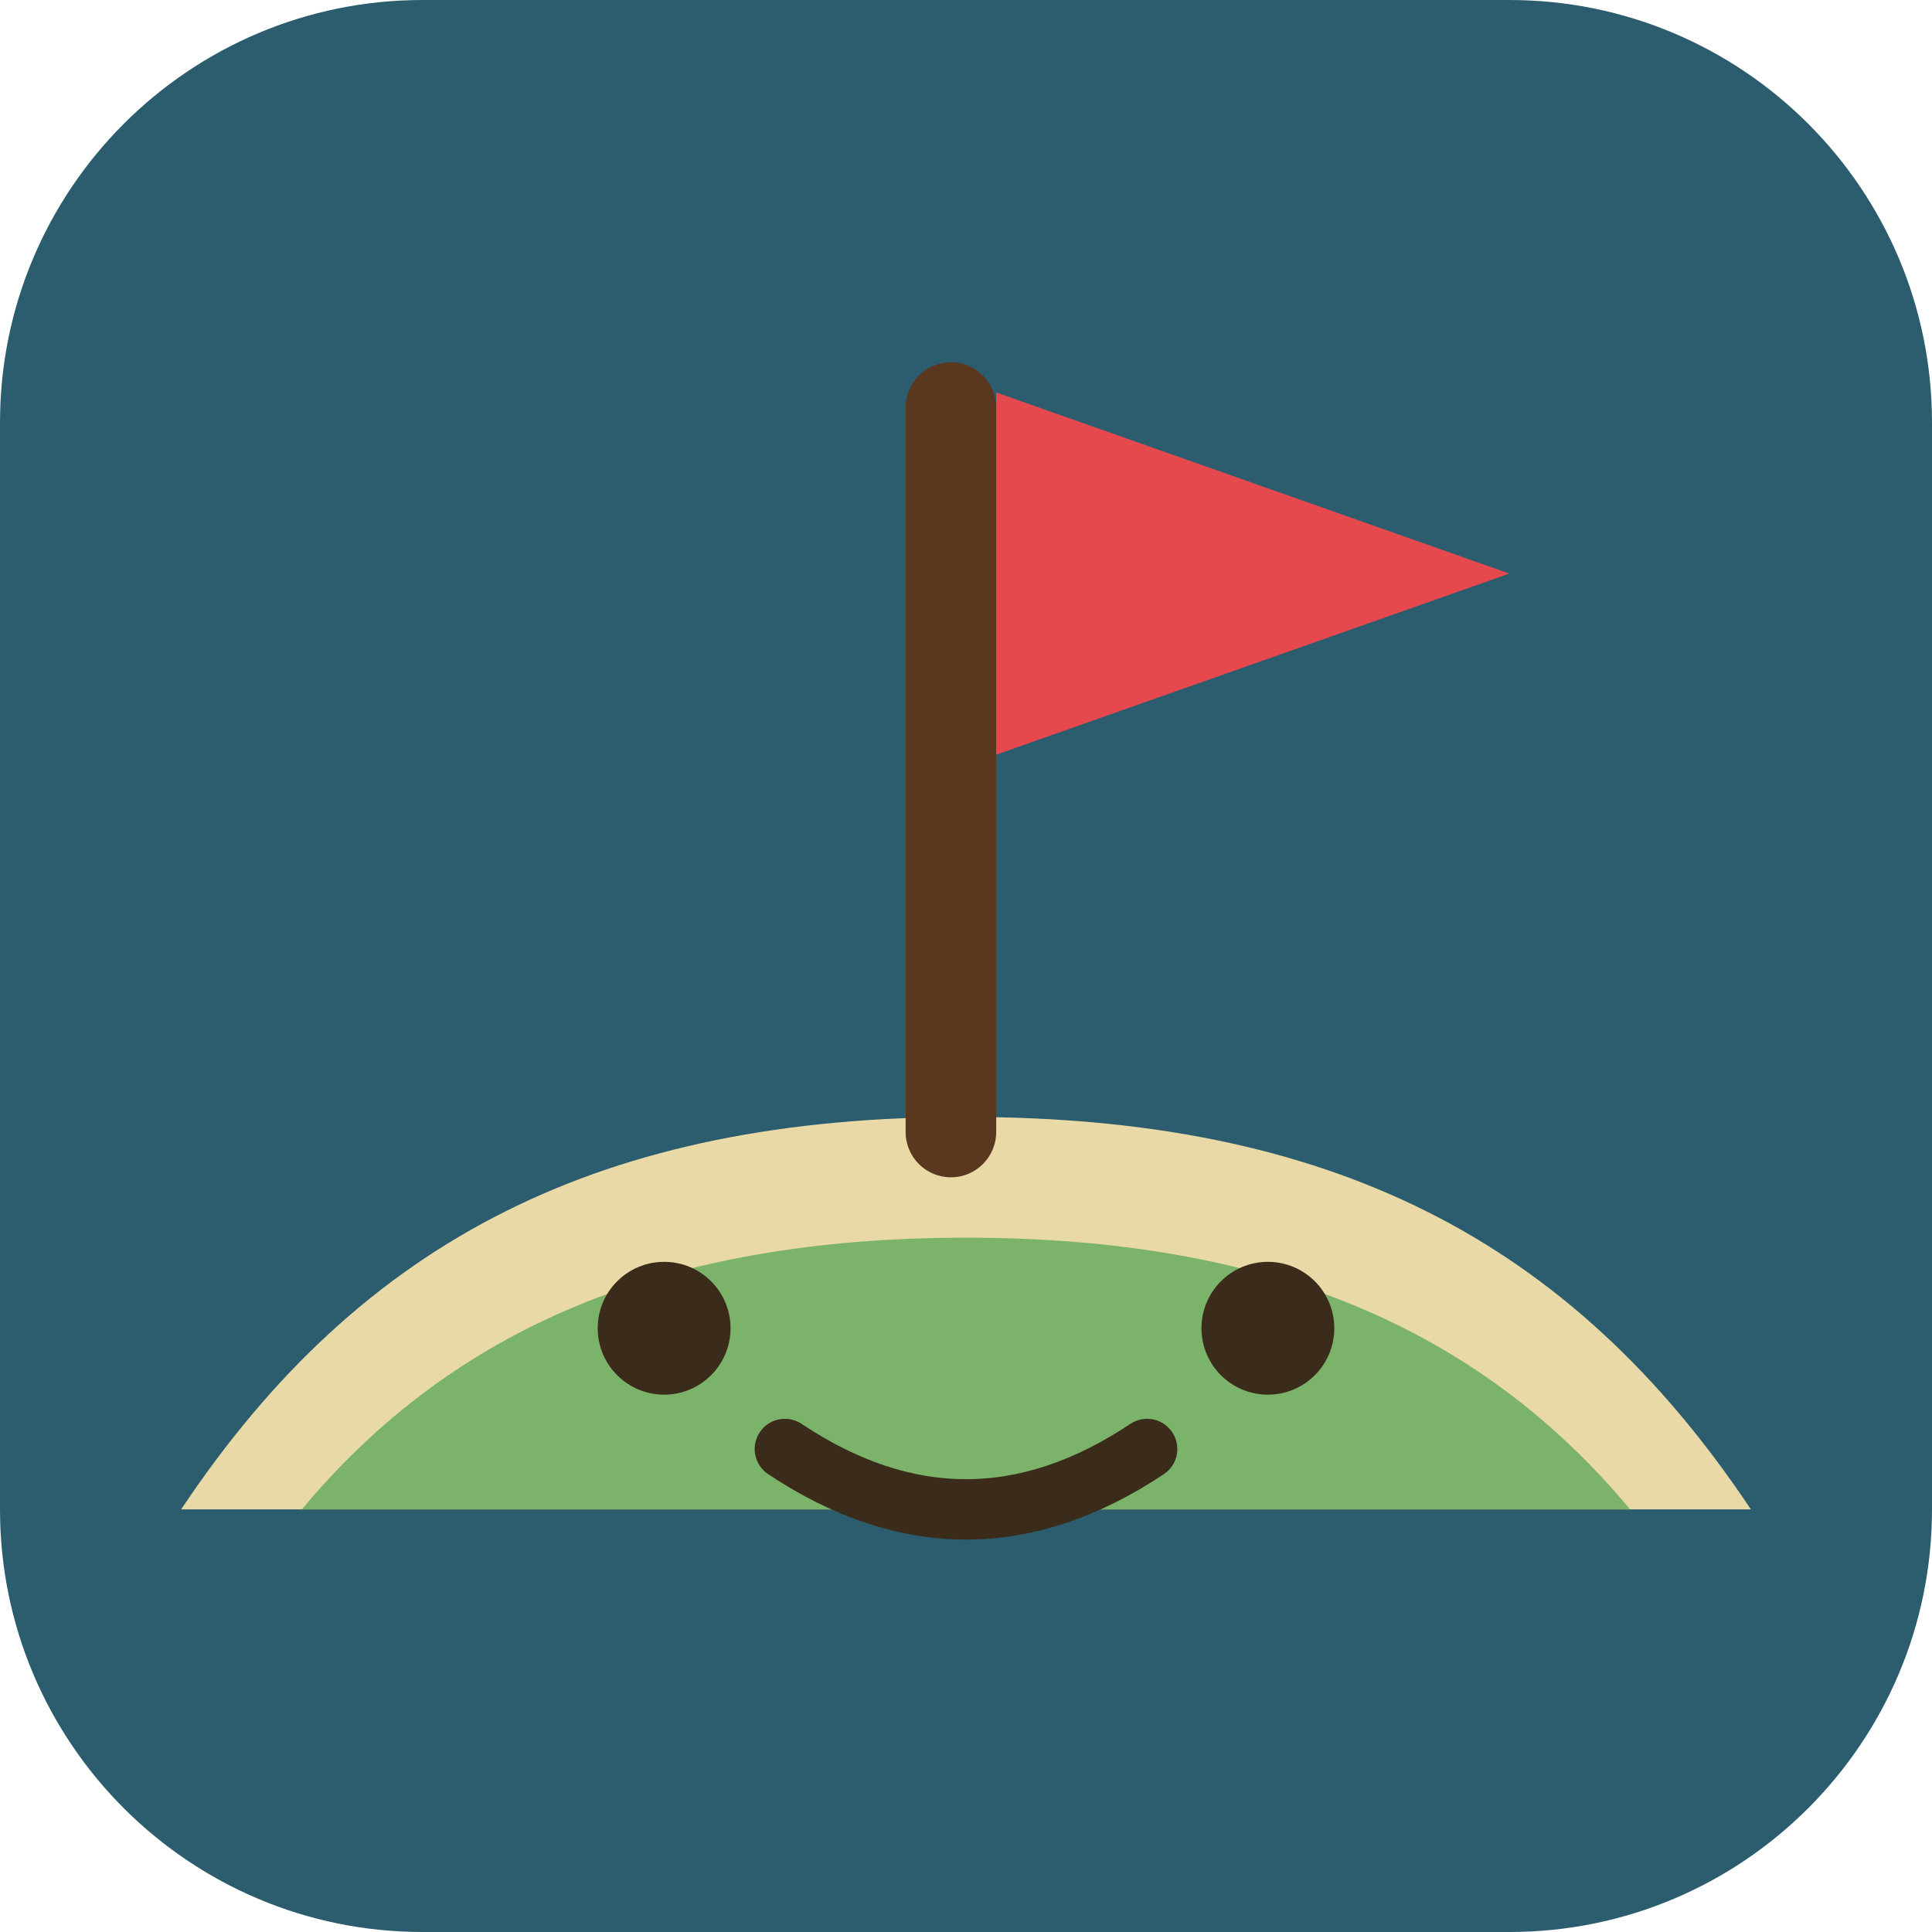
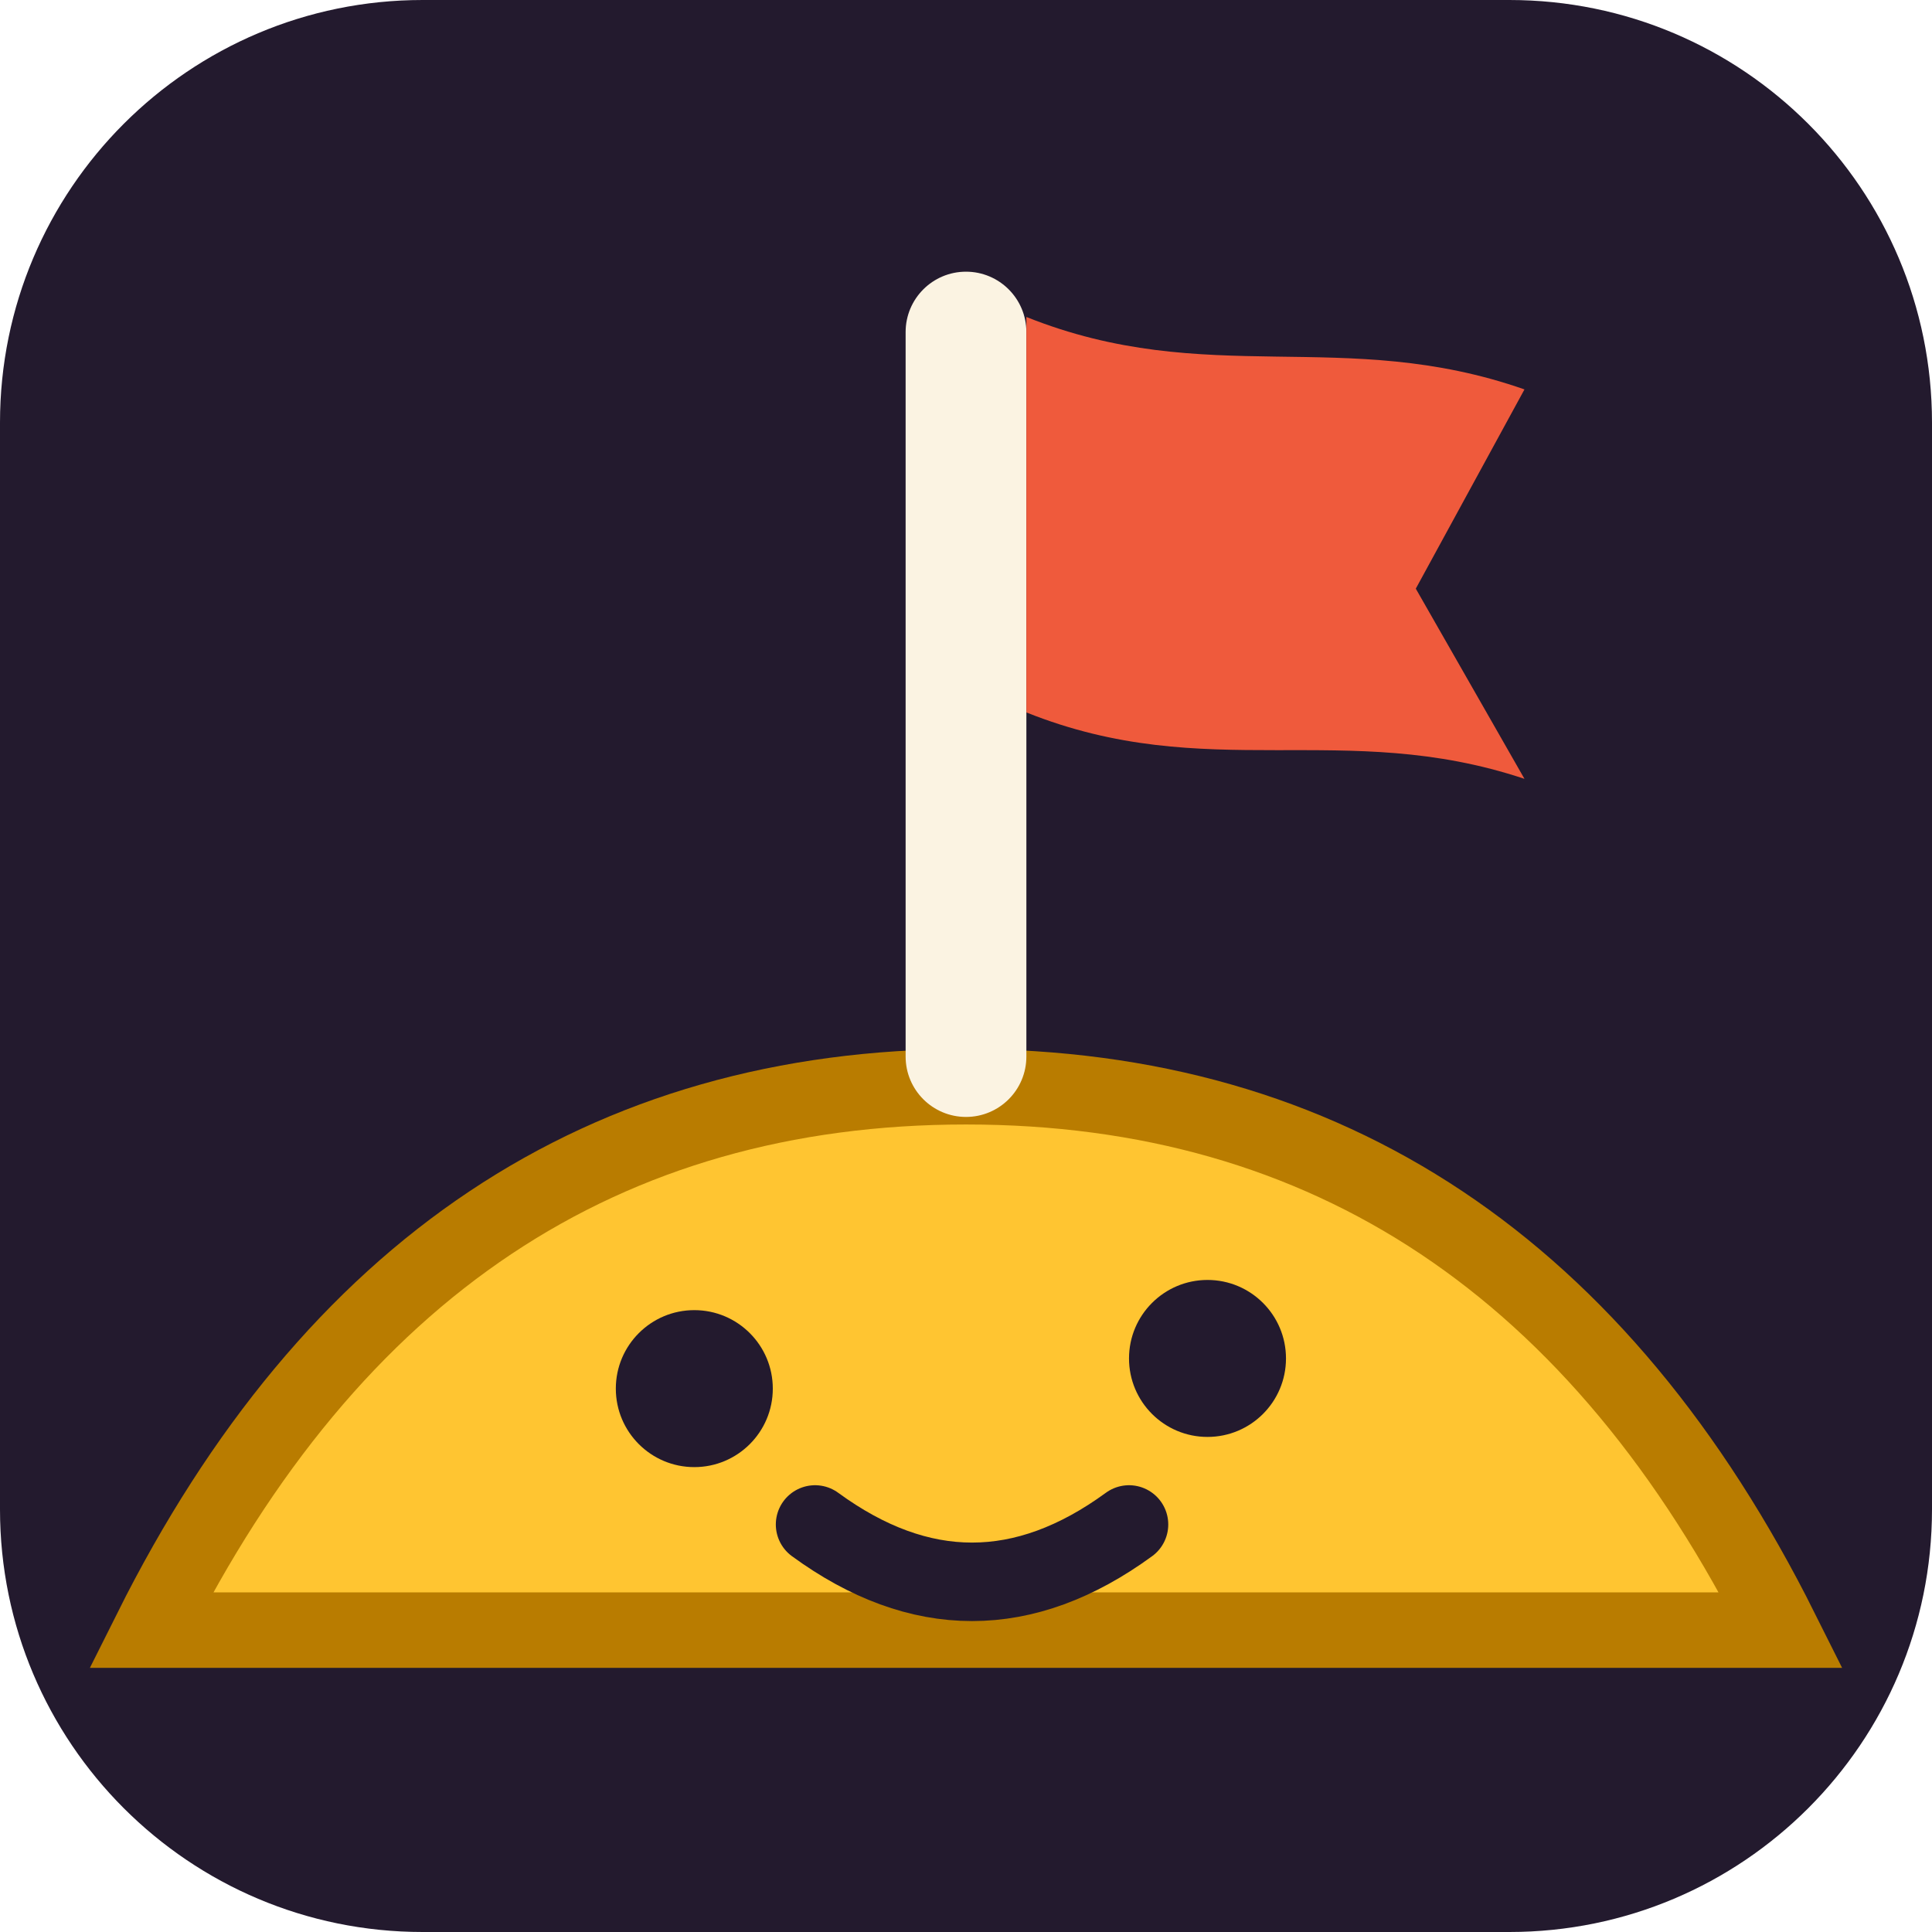
<svg xmlns="http://www.w3.org/2000/svg" viewBox="0 0 64 64">
-   <rect width="64" height="64" rx="14" fill="#2b5d6e" />
-   <path d="M6 50c6-9 14-13 26-13s20 4 26 13z" fill="#e9d9a6" />
-   <path d="M10 50c5-6 12-9 22-9s17 3 22 9z" fill="#7cb36a" />
-   <rect x="30" y="12" width="3" height="27" rx="1.5" fill="#5a3820" />
-   <path d="M33 13l17 6-17 6z" fill="#e5484d" />
-   <circle cx="22" cy="44" r="2.2" fill="#3b2b1a" />
-   <circle cx="42" cy="44" r="2.2" fill="#3b2b1a" />
-   <path d="M26 48q6 4 12 0" stroke="#3b2b1a" stroke-width="2" fill="none" stroke-linecap="round" />
+   <rect width="64" height="64" rx="14" fill="#231a2e" />
+   <path d="M5 54c6-12 15-18 27-18s21 6 27 18z" fill="#ffc531" stroke="#b97c00" stroke-width="2.5" />
+   <rect x="30" y="9" width="4" height="28" rx="2" fill="#fbf3e2" />
+   <path d="M34 10.5c6 2.4 10.5.3 16.5 2.4l-3.6 6.6 3.6 6.3c-6-2-10.5.2-16.5-2.2z" fill="#ef5a3c" />
+   <circle cx="23" cy="46" r="2.6" fill="#231a2e" />
+   <circle cx="40" cy="45" r="2.6" fill="#231a2e" />
+   <path d="M27 50.5q5.2 3.8 10.4 0" stroke="#231a2e" stroke-width="2.6" fill="none" stroke-linecap="round" />
</svg>
